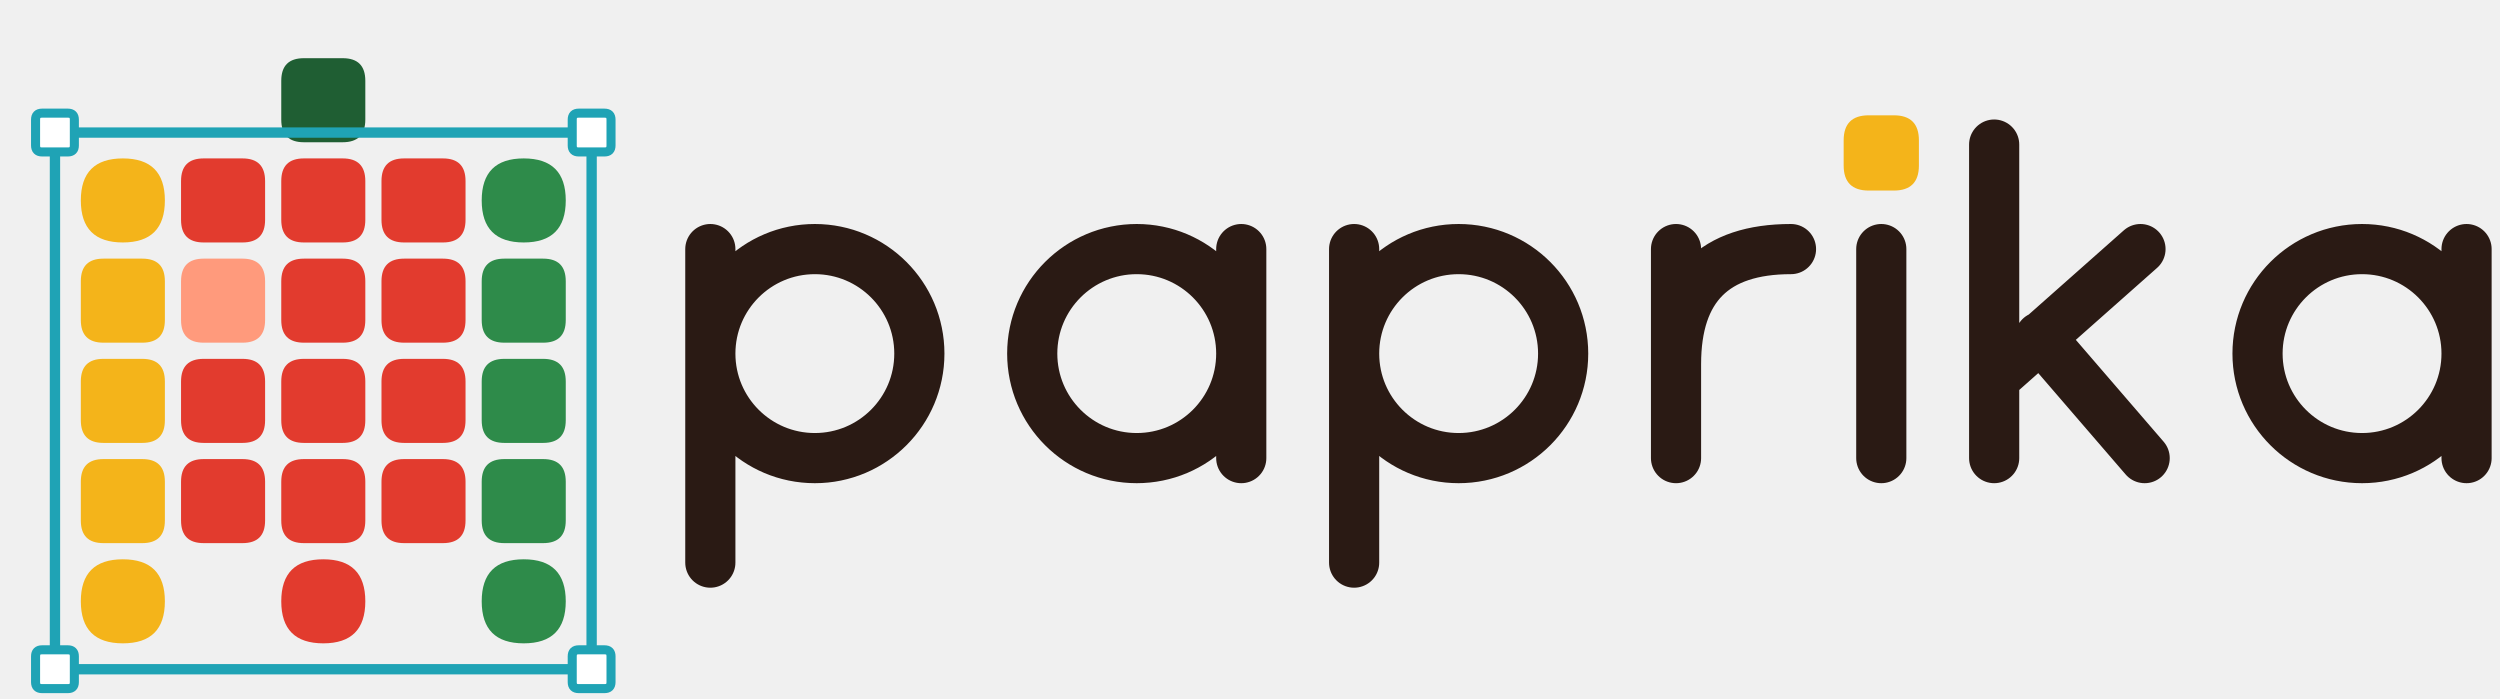
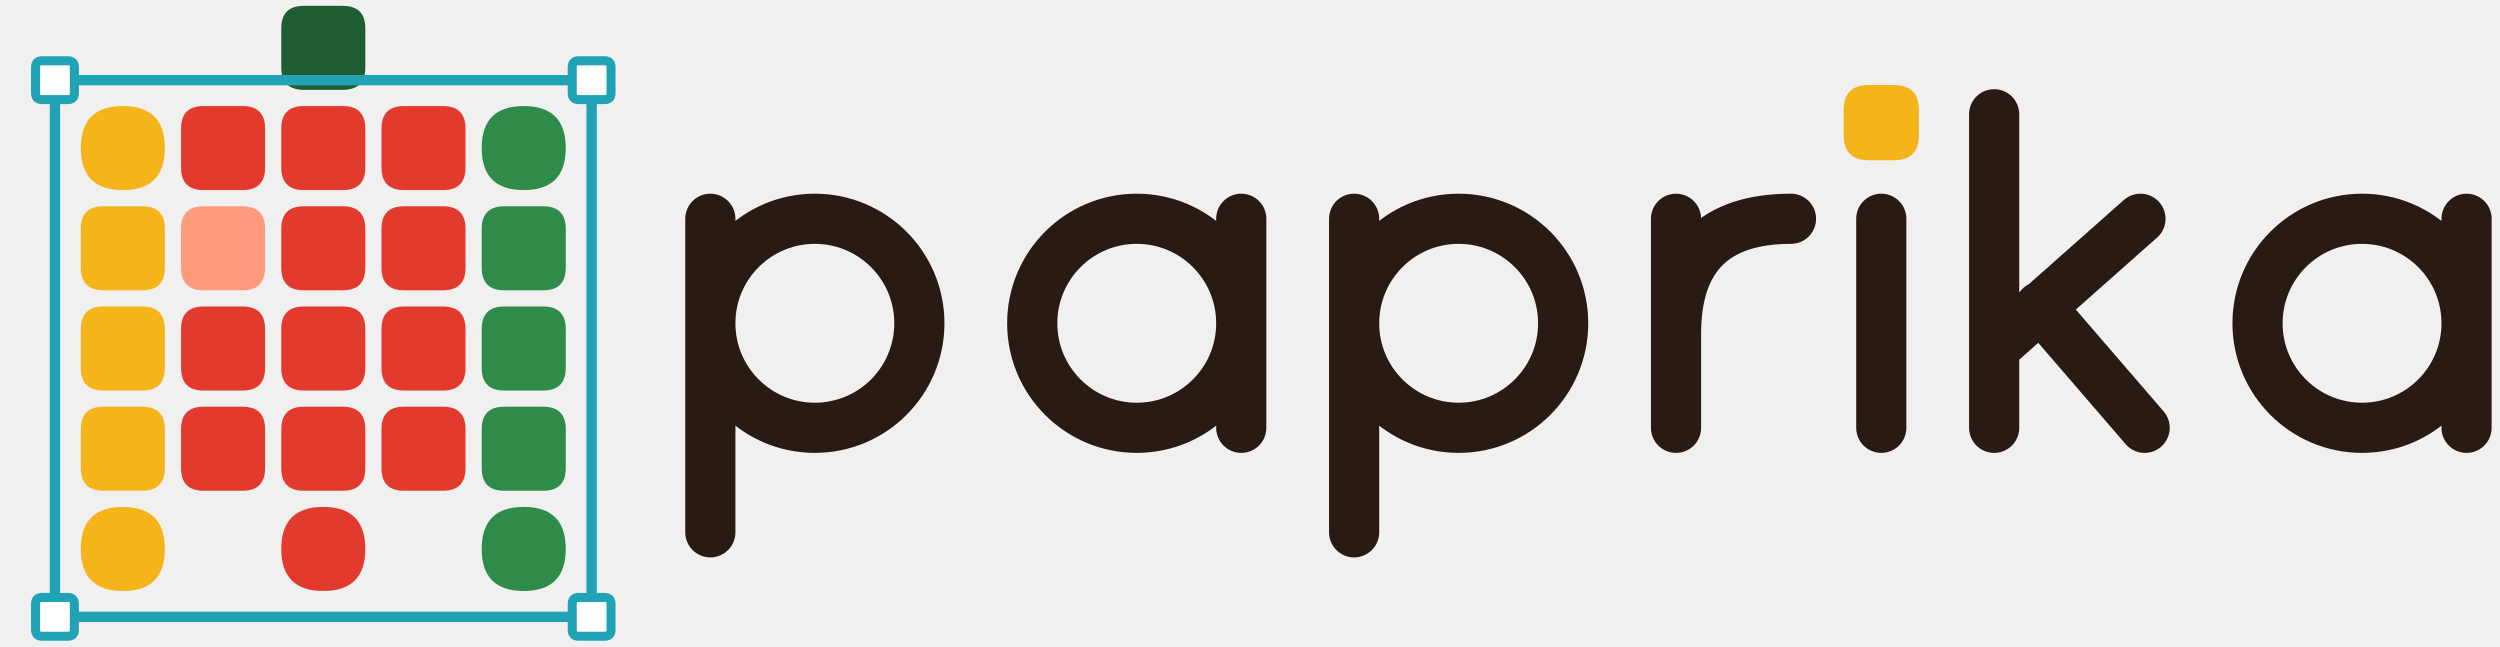
- <svg xmlns="http://www.w3.org/2000/svg" width="494.91" height="138.24" viewBox="0 0 494.91 138.24">
+ <svg xmlns="http://www.w3.org/2000/svg" width="494.91" height="128" viewBox="0 0 494.91 128">
  <g transform="scale(1.28)">
-     <path d="M47 9 H53 Q56.5 9 56.5 12.5 V18.5 Q56.5 22 53 22 H47 Q43.5 22 43.5 18.5 V12.5 Q43.5 9 47 9 Z" fill="#1F5E33" />
-     <path d="M19 24.5 H19 Q25.5 24.5 25.5 31 V31 Q25.5 37.5 19 37.5 H19 Q12.5 37.5 12.5 31 V31 Q12.5 24.5 19 24.5 Z M16 40 H22 Q25.5 40 25.5 43.5 V49.5 Q25.5 53 22 53 H16 Q12.5 53 12.5 49.5 V43.5 Q12.5 40 16 40 Z M16 55.5 H22 Q25.5 55.5 25.5 59 V65 Q25.5 68.5 22 68.5 H16 Q12.5 68.5 12.5 65 V59 Q12.5 55.5 16 55.5 Z M16 71 H22 Q25.5 71 25.5 74.5 V80.5 Q25.5 84 22 84 H16 Q12.5 84 12.5 80.5 V74.5 Q12.5 71 16 71 Z M19 86.5 H19 Q25.5 86.5 25.5 93 V93 Q25.5 99.5 19 99.5 H19 Q12.5 99.5 12.5 93 V93 Q12.5 86.5 19 86.5 Z" fill="#F4B41A" />
-     <path d="M31.5 24.5 H37.5 Q41 24.5 41 28 V34 Q41 37.5 37.5 37.5 H31.5 Q28 37.5 28 34 V28 Q28 24.5 31.5 24.5 Z M47 24.5 H53 Q56.5 24.5 56.5 28 V34 Q56.5 37.5 53 37.5 H47 Q43.5 37.5 43.5 34 V28 Q43.5 24.5 47 24.5 Z M62.5 24.5 H68.5 Q72 24.5 72 28 V34 Q72 37.5 68.5 37.5 H62.5 Q59 37.5 59 34 V28 Q59 24.5 62.5 24.5 Z M47 40 H53 Q56.5 40 56.5 43.5 V49.5 Q56.5 53 53 53 H47 Q43.5 53 43.5 49.5 V43.5 Q43.5 40 47 40 Z M62.5 40 H68.5 Q72 40 72 43.5 V49.5 Q72 53 68.5 53 H62.5 Q59 53 59 49.5 V43.5 Q59 40 62.5 40 Z M31.5 55.5 H37.5 Q41 55.5 41 59 V65 Q41 68.5 37.5 68.5 H31.5 Q28 68.5 28 65 V59 Q28 55.5 31.5 55.5 Z M47 55.5 H53 Q56.5 55.5 56.5 59 V65 Q56.5 68.5 53 68.5 H47 Q43.5 68.5 43.5 65 V59 Q43.5 55.5 47 55.5 Z M62.5 55.5 H68.5 Q72 55.5 72 59 V65 Q72 68.5 68.5 68.5 H62.5 Q59 68.5 59 65 V59 Q59 55.5 62.5 55.5 Z M31.5 71 H37.5 Q41 71 41 74.5 V80.5 Q41 84 37.5 84 H31.5 Q28 84 28 80.5 V74.5 Q28 71 31.5 71 Z M47 71 H53 Q56.5 71 56.5 74.5 V80.5 Q56.5 84 53 84 H47 Q43.5 84 43.5 80.5 V74.5 Q43.5 71 47 71 Z M62.5 71 H68.5 Q72 71 72 74.5 V80.5 Q72 84 68.5 84 H62.5 Q59 84 59 80.5 V74.5 Q59 71 62.5 71 Z M50 86.5 H50 Q56.5 86.5 56.5 93 V93 Q56.5 99.5 50 99.5 H50 Q43.5 99.5 43.5 93 V93 Q43.5 86.5 50 86.5 Z" fill="#E23B2E" />
-     <path d="M81 24.5 H81 Q87.5 24.5 87.5 31 V31 Q87.5 37.5 81 37.5 H81 Q74.5 37.5 74.5 31 V31 Q74.5 24.5 81 24.5 Z M78 40 H84 Q87.5 40 87.5 43.5 V49.5 Q87.5 53 84 53 H78 Q74.5 53 74.5 49.5 V43.5 Q74.5 40 78 40 Z M78 55.5 H84 Q87.5 55.5 87.5 59 V65 Q87.5 68.5 84 68.5 H78 Q74.5 68.5 74.5 65 V59 Q74.5 55.5 78 55.5 Z M78 71 H84 Q87.5 71 87.5 74.5 V80.5 Q87.5 84 84 84 H78 Q74.5 84 74.5 80.5 V74.5 Q74.5 71 78 71 Z M81 86.5 H81 Q87.5 86.5 87.5 93 V93 Q87.5 99.5 81 99.5 H81 Q74.5 99.5 74.5 93 V93 Q74.5 86.5 81 86.5 Z" fill="#2E8B4A" />
-     <path d="M31.5 40 H37.5 Q41 40 41 43.5 V49.5 Q41 53 37.5 53 H31.5 Q28 53 28 49.5 V43.5 Q28 40 31.5 40 Z" fill="#FF9A7C" />
-     <path d="M8.5 20.5 H91.5 Q91.5 20.5 91.5 20.5 V103.5 Q91.5 103.5 91.5 103.5 H8.5 Q8.5 103.5 8.5 103.5 V20.5 Q8.5 20.5 8.5 20.5 Z" fill="none" stroke="#1FA3B5" stroke-width="1.6" stroke-linejoin="round" />
-     <path d="M6.5 17.5 H10.5 Q11.5 17.5 11.5 18.5 V22.5 Q11.5 23.5 10.5 23.5 H6.5 Q5.5 23.5 5.5 22.5 V18.5 Q5.5 17.5 6.5 17.5 Z M89.5 17.5 H93.5 Q94.5 17.5 94.5 18.5 V22.5 Q94.5 23.5 93.5 23.5 H89.5 Q88.5 23.5 88.5 22.5 V18.5 Q88.5 17.5 89.5 17.5 Z M6.5 100.5 H10.5 Q11.5 100.5 11.5 101.5 V105.5 Q11.5 106.5 10.5 106.5 H6.5 Q5.5 106.5 5.5 105.5 V101.5 Q5.5 100.5 6.5 100.5 Z M89.5 100.5 H93.5 Q94.5 100.5 94.5 101.5 V105.5 Q94.5 106.5 93.5 106.5 H89.5 Q88.5 106.5 88.5 105.5 V101.5 Q88.5 100.5 89.5 100.5 Z" fill="#FFFFFF" stroke="#1FA3B5" stroke-width="1.4" stroke-linejoin="round" />
+     <path d="M47 0.9 H53 Q56.5 0.9 56.5 4.4 V10.4 Q56.5 13.9 53 13.9 H47 Q43.5 13.9 43.5 10.4 V4.4 Q43.5 0.9 47 0.9 Z" fill="#1F5E33" />
+     <path d="M19 16.4 H19 Q25.5 16.4 25.5 22.9 V22.9 Q25.5 29.4 19 29.4 H19 Q12.5 29.4 12.5 22.9 V22.9 Q12.5 16.4 19 16.4 Z M16 31.9 H22 Q25.5 31.9 25.5 35.4 V41.4 Q25.5 44.9 22 44.9 H16 Q12.5 44.9 12.5 41.4 V35.4 Q12.5 31.9 16 31.9 Z M16 47.4 H22 Q25.5 47.4 25.5 50.9 V56.9 Q25.5 60.4 22 60.4 H16 Q12.5 60.4 12.5 56.9 V50.9 Q12.5 47.4 16 47.4 Z M16 62.9 H22 Q25.5 62.9 25.5 66.4 V72.4 Q25.5 75.9 22 75.9 H16 Q12.5 75.9 12.5 72.4 V66.4 Q12.5 62.9 16 62.9 Z M19 78.4 H19 Q25.5 78.4 25.5 84.9 V84.9 Q25.5 91.4 19 91.4 H19 Q12.5 91.4 12.5 84.9 V84.9 Q12.5 78.4 19 78.4 Z" fill="#F4B41A" />
+     <path d="M31.5 16.4 H37.5 Q41 16.4 41 19.9 V25.9 Q41 29.4 37.5 29.4 H31.5 Q28 29.4 28 25.9 V19.9 Q28 16.4 31.5 16.4 Z M47 16.4 H53 Q56.5 16.4 56.5 19.9 V25.9 Q56.5 29.4 53 29.4 H47 Q43.5 29.4 43.5 25.9 V19.9 Q43.5 16.4 47 16.4 Z M62.5 16.4 H68.5 Q72 16.4 72 19.9 V25.9 Q72 29.4 68.5 29.4 H62.5 Q59 29.4 59 25.9 V19.9 Q59 16.4 62.5 16.4 Z M47 31.9 H53 Q56.5 31.9 56.5 35.4 V41.4 Q56.5 44.9 53 44.9 H47 Q43.5 44.9 43.5 41.4 V35.4 Q43.5 31.9 47 31.9 Z M62.5 31.9 H68.5 Q72 31.9 72 35.4 V41.4 Q72 44.9 68.5 44.9 H62.5 Q59 44.9 59 41.4 V35.4 Q59 31.9 62.5 31.9 Z M31.5 47.4 H37.5 Q41 47.4 41 50.9 V56.9 Q41 60.4 37.5 60.4 H31.5 Q28 60.4 28 56.9 V50.9 Q28 47.4 31.5 47.4 Z M47 47.4 H53 Q56.5 47.4 56.5 50.9 V56.9 Q56.5 60.4 53 60.4 H47 Q43.5 60.4 43.5 56.9 V50.9 Q43.5 47.4 47 47.4 Z M62.5 47.4 H68.5 Q72 47.4 72 50.9 V56.9 Q72 60.4 68.5 60.4 H62.5 Q59 60.4 59 56.9 V50.9 Q59 47.4 62.5 47.4 Z M31.5 62.9 H37.5 Q41 62.9 41 66.4 V72.4 Q41 75.9 37.5 75.9 H31.5 Q28 75.9 28 72.4 V66.4 Q28 62.9 31.5 62.9 Z M47 62.9 H53 Q56.5 62.9 56.5 66.4 V72.4 Q56.5 75.9 53 75.9 H47 Q43.5 75.9 43.5 72.4 V66.4 Q43.5 62.9 47 62.9 Z M62.5 62.9 H68.5 Q72 62.9 72 66.4 V72.4 Q72 75.9 68.5 75.9 H62.5 Q59 75.9 59 72.4 V66.4 Q59 62.9 62.5 62.9 Z M50 78.4 H50 Q56.5 78.4 56.5 84.9 V84.9 Q56.5 91.4 50 91.4 H50 Q43.5 91.4 43.5 84.9 V84.9 Q43.5 78.4 50 78.4 Z" fill="#E23B2E" />
+     <path d="M81 16.4 H81 Q87.5 16.4 87.5 22.9 V22.9 Q87.5 29.4 81 29.4 H81 Q74.5 29.4 74.5 22.9 V22.9 Q74.5 16.4 81 16.4 Z M78 31.9 H84 Q87.5 31.9 87.5 35.4 V41.4 Q87.5 44.9 84 44.9 H78 Q74.5 44.9 74.5 41.4 V35.4 Q74.5 31.9 78 31.9 Z M78 47.4 H84 Q87.5 47.4 87.5 50.9 V56.9 Q87.5 60.4 84 60.4 H78 Q74.5 60.4 74.5 56.9 V50.9 Q74.5 47.4 78 47.4 Z M78 62.9 H84 Q87.5 62.9 87.5 66.4 V72.4 Q87.5 75.9 84 75.9 H78 Q74.5 75.9 74.5 72.4 V66.4 Q74.5 62.9 78 62.9 Z M81 78.4 H81 Q87.5 78.4 87.5 84.9 V84.9 Q87.5 91.4 81 91.4 H81 Q74.5 91.4 74.5 84.9 V84.9 Q74.5 78.4 81 78.4 Z" fill="#2E8B4A" />
+     <path d="M31.5 31.9 H37.5 Q41 31.9 41 35.4 V41.4 Q41 44.9 37.5 44.9 H31.5 Q28 44.9 28 41.4 V35.4 Q28 31.9 31.5 31.9 Z" fill="#FF9A7C" />
+     <path d="M8.5 12.4 H91.5 Q91.5 12.4 91.5 12.4 V95.4 Q91.5 95.4 91.5 95.4 H8.5 Q8.5 95.4 8.5 95.4 V12.4 Q8.5 12.4 8.5 12.4 Z" fill="none" stroke="#1FA3B5" stroke-width="1.6" stroke-linejoin="round" />
+     <path d="M6.5 9.4 H10.5 Q11.5 9.4 11.5 10.4 V14.4 Q11.5 15.4 10.5 15.4 H6.5 Q5.5 15.4 5.5 14.4 V10.4 Q5.5 9.4 6.5 9.4 Z M89.5 9.4 H93.5 Q94.5 9.4 94.5 10.4 V14.4 Q94.5 15.4 93.5 15.4 H89.5 Q88.5 15.4 88.5 14.4 V10.4 Q88.5 9.4 89.5 9.4 Z M6.5 92.4 H10.5 Q11.5 92.4 11.5 93.4 V97.4 Q11.5 98.4 10.5 98.4 H6.5 Q5.5 98.4 5.5 97.4 V93.4 Q5.5 92.4 6.5 92.4 Z M89.5 92.4 H93.5 Q94.5 92.4 94.5 93.4 V97.4 Q94.5 98.4 93.5 98.4 H89.5 Q88.5 98.4 88.5 97.4 V93.4 Q88.5 92.4 89.5 92.4 Z" fill="#FFFFFF" stroke="#1FA3B5" stroke-width="1.4" stroke-linejoin="round" />
  </g>
-   <g transform="translate(140.62 49.31) scale(0.413793)">
+   <g transform="translate(140.62 43.31) scale(0.413793)">
    <path d="M0 0 L0 150 M0 50 A50 50 0 1 0 100 50 A50 50 0 1 0 0 50 Z M154 50 A50 50 0 1 0 254 50 A50 50 0 1 0 154 50 Z M254 0 L254 100 M308 0 L308 150 M308 50 A50 50 0 1 0 408 50 A50 50 0 1 0 308 50 Z M462 100 L462 0 M462 55 Q462 0 517 0 M560.2 0 L560.2 100 M614.2 -50 L614.2 100 M684.2 0 L614.2 62 M636.2 42 L686.2 100 M740.2 50 A50 50 0 1 0 840.2 50 A50 50 0 1 0 740.2 50 Z M840.2 0 L840.2 100" fill="none" stroke="#2A1A14" stroke-width="24" stroke-linecap="round" stroke-linejoin="round" />
    <path d="M554.2 -64 H566.2 Q578.2 -64 578.2 -52 V-40 Q578.2 -28 566.2 -28 H554.2 Q542.2 -28 542.2 -40 V-52 Q542.2 -64 554.2 -64 Z" fill="#F4B41A" />
  </g>
</svg>
